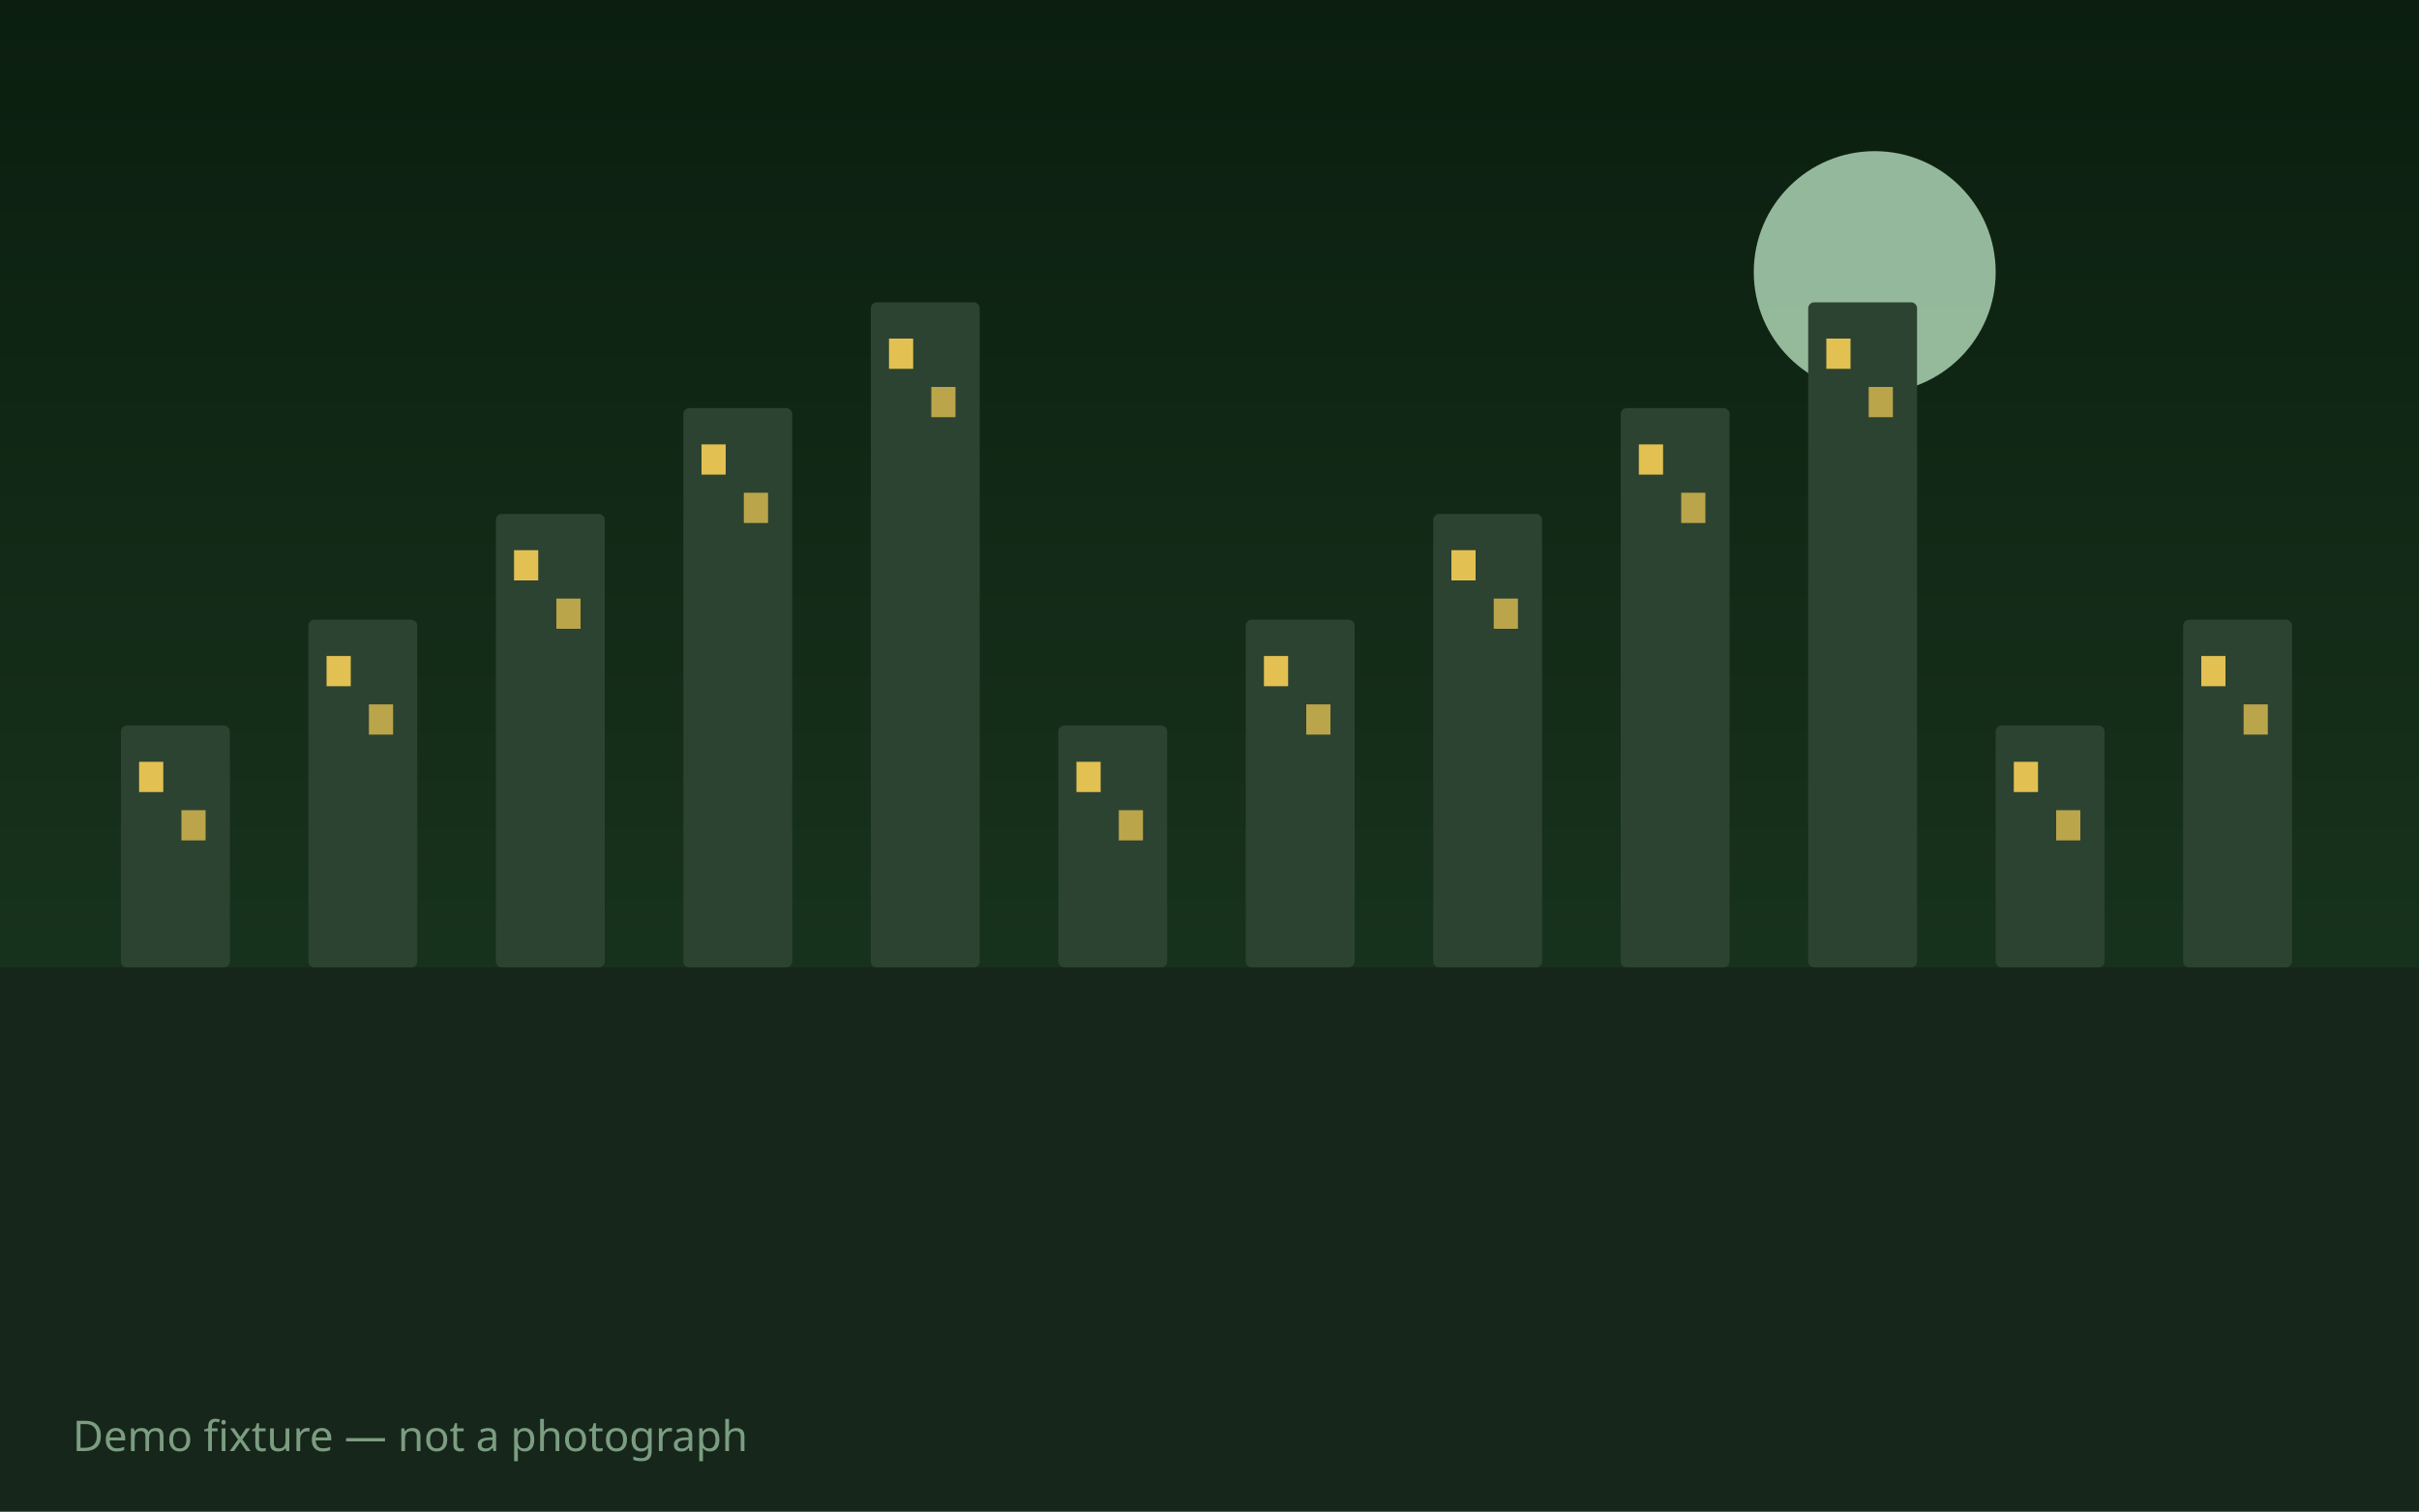
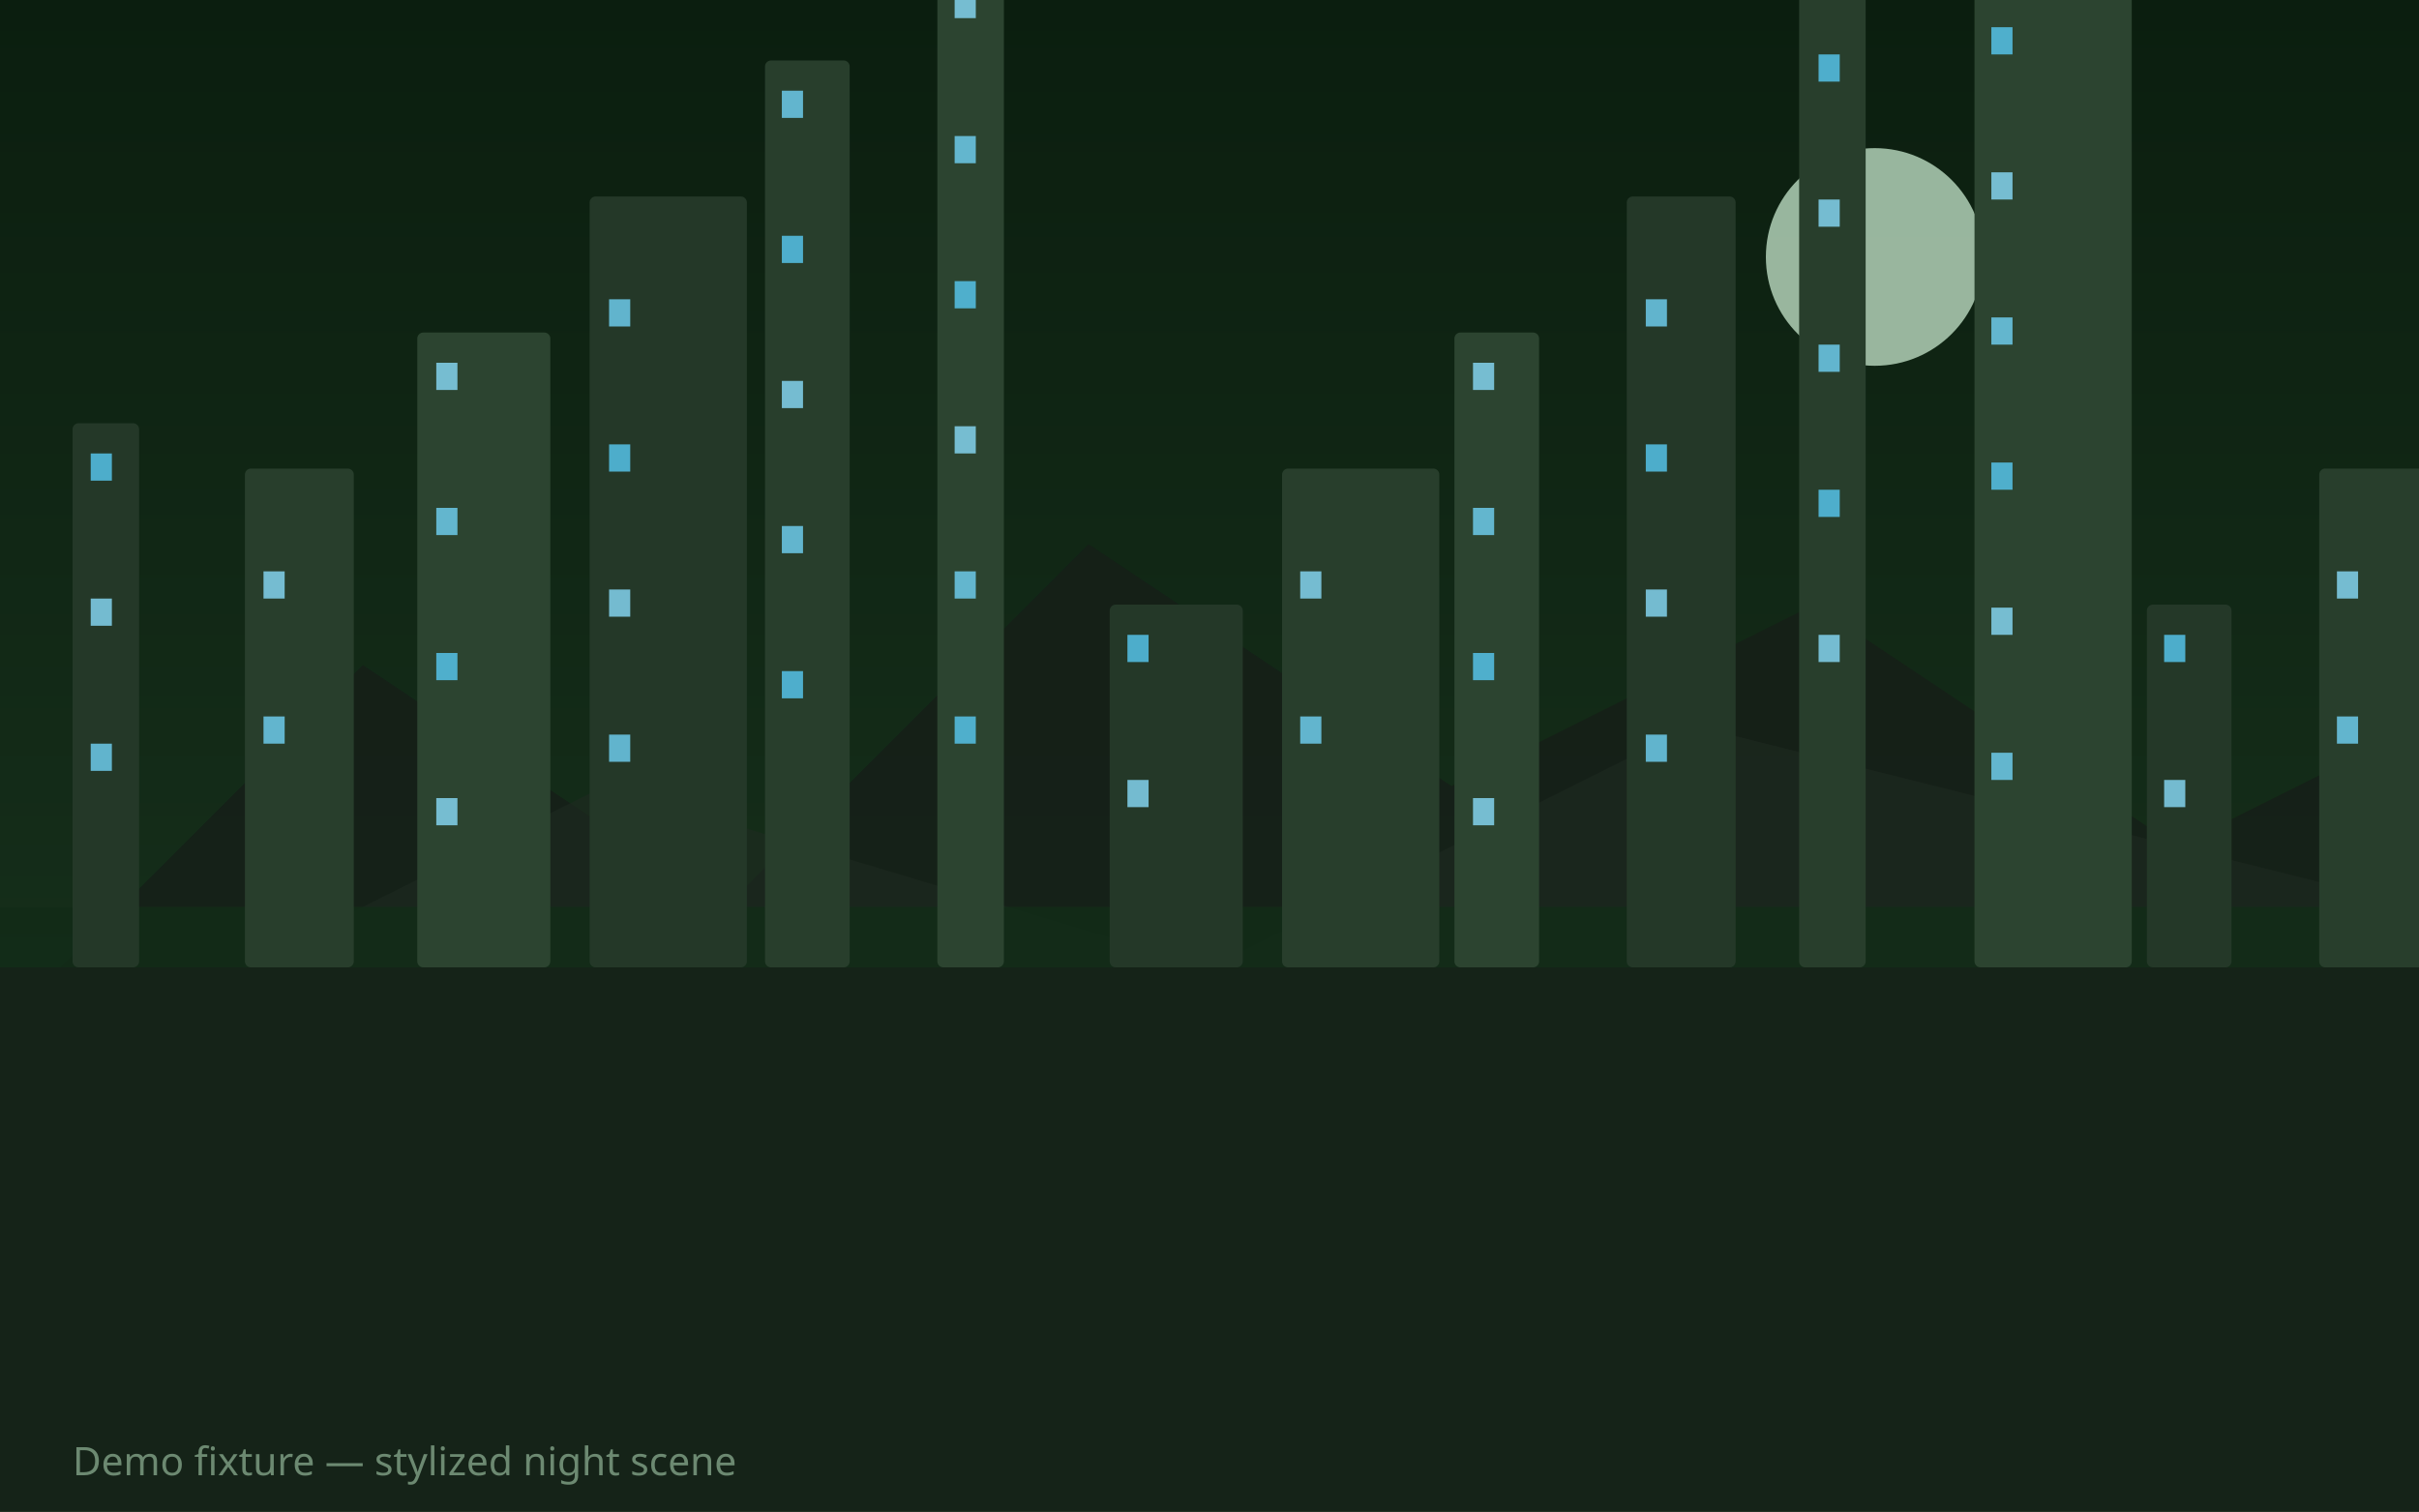
- <svg xmlns="http://www.w3.org/2000/svg" viewBox="0 0 800 500" role="img" aria-label="Demo night scene">
+ <svg xmlns="http://www.w3.org/2000/svg" width="800" height="500" viewBox="0 0 800 500" role="img" aria-label="Demo night scene">
  <defs>
    <linearGradient id="sky-aad-24" x1="0" y1="0" x2="0" y2="1">
      <stop offset="0%" stop-color="hsl(131, 45%, 8%)" />
-       <stop offset="100%" stop-color="hsl(131, 35%, 18%)" />
+       <stop offset="100%" stop-color="hsl(131, 35%, 16%)" />
    </linearGradient>
  </defs>
  <rect width="800" height="500" fill="url(#sky-aad-24)" />
-   <circle cx="620" cy="90" r="40" fill="hsl(131, 30%, 75%)" opacity="0.85" />
-   <rect y="320" width="800" height="180" fill="hsl(131, 25%, 12%)" />
-   <rect x="40" y="240" width="36" height="80" fill="hsl(131, 20%, 22%)" rx="2" />
-   <rect x="46" y="252" width="8" height="10" fill="hsl(45, 90%, 65%)" opacity="0.9" />
-   <rect x="60" y="268" width="8" height="10" fill="hsl(45, 90%, 65%)" opacity="0.7" />
-   <rect x="102" y="205" width="36" height="115" fill="hsl(131, 20%, 22%)" rx="2" />
-   <rect x="108" y="217" width="8" height="10" fill="hsl(45, 90%, 65%)" opacity="0.9" />
-   <rect x="122" y="233" width="8" height="10" fill="hsl(45, 90%, 65%)" opacity="0.7" />
-   <rect x="164" y="170" width="36" height="150" fill="hsl(131, 20%, 22%)" rx="2" />
-   <rect x="170" y="182" width="8" height="10" fill="hsl(45, 90%, 65%)" opacity="0.9" />
-   <rect x="184" y="198" width="8" height="10" fill="hsl(45, 90%, 65%)" opacity="0.7" />
-   <rect x="226" y="135" width="36" height="185" fill="hsl(131, 20%, 22%)" rx="2" />
-   <rect x="232" y="147" width="8" height="10" fill="hsl(45, 90%, 65%)" opacity="0.9" />
-   <rect x="246" y="163" width="8" height="10" fill="hsl(45, 90%, 65%)" opacity="0.7" />
-   <rect x="288" y="100" width="36" height="220" fill="hsl(131, 20%, 22%)" rx="2" />
-   <rect x="294" y="112" width="8" height="10" fill="hsl(45, 90%, 65%)" opacity="0.9" />
-   <rect x="308" y="128" width="8" height="10" fill="hsl(45, 90%, 65%)" opacity="0.7" />
-   <rect x="350" y="240" width="36" height="80" fill="hsl(131, 20%, 22%)" rx="2" />
-   <rect x="356" y="252" width="8" height="10" fill="hsl(45, 90%, 65%)" opacity="0.9" />
-   <rect x="370" y="268" width="8" height="10" fill="hsl(45, 90%, 65%)" opacity="0.7" />
-   <rect x="412" y="205" width="36" height="115" fill="hsl(131, 20%, 22%)" rx="2" />
-   <rect x="418" y="217" width="8" height="10" fill="hsl(45, 90%, 65%)" opacity="0.9" />
-   <rect x="432" y="233" width="8" height="10" fill="hsl(45, 90%, 65%)" opacity="0.7" />
-   <rect x="474" y="170" width="36" height="150" fill="hsl(131, 20%, 22%)" rx="2" />
-   <rect x="480" y="182" width="8" height="10" fill="hsl(45, 90%, 65%)" opacity="0.9" />
-   <rect x="494" y="198" width="8" height="10" fill="hsl(45, 90%, 65%)" opacity="0.7" />
-   <rect x="536" y="135" width="36" height="185" fill="hsl(131, 20%, 22%)" rx="2" />
-   <rect x="542" y="147" width="8" height="10" fill="hsl(45, 90%, 65%)" opacity="0.9" />
-   <rect x="556" y="163" width="8" height="10" fill="hsl(45, 90%, 65%)" opacity="0.7" />
-   <rect x="598" y="100" width="36" height="220" fill="hsl(131, 20%, 22%)" rx="2" />
-   <rect x="604" y="112" width="8" height="10" fill="hsl(45, 90%, 65%)" opacity="0.9" />
-   <rect x="618" y="128" width="8" height="10" fill="hsl(45, 90%, 65%)" opacity="0.7" />
-   <rect x="660" y="240" width="36" height="80" fill="hsl(131, 20%, 22%)" rx="2" />
-   <rect x="666" y="252" width="8" height="10" fill="hsl(45, 90%, 65%)" opacity="0.9" />
-   <rect x="680" y="268" width="8" height="10" fill="hsl(45, 90%, 65%)" opacity="0.7" />
-   <rect x="722" y="205" width="36" height="115" fill="hsl(131, 20%, 22%)" rx="2" />
-   <rect x="728" y="217" width="8" height="10" fill="hsl(45, 90%, 65%)" opacity="0.9" />
-   <rect x="742" y="233" width="8" height="10" fill="hsl(45, 90%, 65%)" opacity="0.7" />
-   <text x="24" y="480" fill="hsl(131, 15%, 55%)" font-family="system-ui,sans-serif" font-size="14">Demo fixture — not a photograph</text>
+   <circle cx="620" cy="85" r="36" fill="hsl(131, 28%, 78%)" opacity="0.82" />
+   <path d="M0 340 L120 220 L240 300 L360 180 L480 260 L600 200 L720 280 L800 240 L800 500 L0 500 Z" fill="hsl(131, 18%, 10%)" opacity="0.85" />
+   <path d="M0 360 L200 260 L400 320 L560 240 L800 300 L800 500 L0 500 Z" fill="hsl(131, 15%, 14%)" opacity="0.6" />
+   <path d="M0 350 Q200 310 400 340 T800 330 L800 500 L0 500 Z" fill="hsl(131, 40%, 12%)" opacity="0.75" />
+   <rect y="300" width="800" height="120" fill="hsl(131, 40%, 12%)" opacity="0.9" />
+   <ellipse cx="80" cy="360" rx="40" ry="6" fill="hsl(131, 25%, 22%)" opacity="0.35" />
+   <ellipse cx="175" cy="360" rx="40" ry="6" fill="hsl(131, 25%, 22%)" opacity="0.35" />
+   <ellipse cx="270" cy="360" rx="40" ry="6" fill="hsl(131, 25%, 22%)" opacity="0.35" />
+   <ellipse cx="365" cy="360" rx="40" ry="6" fill="hsl(131, 25%, 22%)" opacity="0.35" />
+   <ellipse cx="460" cy="360" rx="40" ry="6" fill="hsl(131, 25%, 22%)" opacity="0.35" />
+   <ellipse cx="555" cy="360" rx="40" ry="6" fill="hsl(131, 25%, 22%)" opacity="0.35" />
+   <ellipse cx="650" cy="360" rx="40" ry="6" fill="hsl(131, 25%, 22%)" opacity="0.35" />
+   <ellipse cx="745" cy="360" rx="40" ry="6" fill="hsl(131, 25%, 22%)" opacity="0.35" />
+   <rect y="320" width="800" height="180" fill="hsl(131, 25%, 11%)" />
+   <rect x="24" y="140" width="22" height="180" fill="hsl(131, 22%, 18%)" rx="2" />
+   <rect x="30" y="150" width="7" height="9" fill="hsl(195, 75%, 62%)" opacity="0.85" />
+   <rect x="30" y="198" width="7" height="9" fill="hsl(195, 75%, 72%)" opacity="0.85" />
+   <rect x="30" y="246" width="7" height="9" fill="hsl(195, 75%, 67%)" opacity="0.85" />
+   <rect x="81" y="155" width="36" height="165" fill="hsl(131, 22%, 20%)" rx="2" />
+   <rect x="87.143" y="189" width="7" height="9" fill="hsl(195, 75%, 72%)" opacity="0.85" />
+   <rect x="87.143" y="237" width="7" height="9" fill="hsl(195, 75%, 67%)" opacity="0.85" />
+   <rect x="138" y="110" width="44" height="210" fill="hsl(131, 22%, 22%)" rx="2" />
+   <rect x="144.286" y="120" width="7" height="9" fill="hsl(195, 75%, 72%)" opacity="0.85" />
+   <rect x="144.286" y="168" width="7" height="9" fill="hsl(195, 75%, 67%)" opacity="0.85" />
+   <rect x="144.286" y="216" width="7" height="9" fill="hsl(195, 75%, 62%)" opacity="0.85" />
+   <rect x="144.286" y="264" width="7" height="9" fill="hsl(195, 75%, 72%)" opacity="0.85" />
+   <rect x="195" y="65" width="52" height="255" fill="hsl(131, 22%, 18%)" rx="2" />
+   <rect x="201.429" y="99" width="7" height="9" fill="hsl(195, 75%, 67%)" opacity="0.85" />
+   <rect x="201.429" y="147" width="7" height="9" fill="hsl(195, 75%, 62%)" opacity="0.85" />
+   <rect x="201.429" y="195" width="7" height="9" fill="hsl(195, 75%, 72%)" opacity="0.85" />
+   <rect x="201.429" y="243" width="7" height="9" fill="hsl(195, 75%, 67%)" opacity="0.85" />
+   <rect x="253" y="20" width="28" height="300" fill="hsl(131, 22%, 20%)" rx="2" />
+   <rect x="258.571" y="30" width="7" height="9" fill="hsl(195, 75%, 67%)" opacity="0.85" />
+   <rect x="258.571" y="78" width="7" height="9" fill="hsl(195, 75%, 62%)" opacity="0.85" />
+   <rect x="258.571" y="126" width="7" height="9" fill="hsl(195, 75%, 72%)" opacity="0.85" />
+   <rect x="258.571" y="174" width="7" height="9" fill="hsl(195, 75%, 67%)" opacity="0.85" />
+   <rect x="258.571" y="222" width="7" height="9" fill="hsl(195, 75%, 62%)" opacity="0.85" />
+   <rect x="310" y="-85" width="22" height="405" fill="hsl(131, 22%, 22%)" rx="2" />
+   <rect x="315.714" y="-51" width="7" height="9" fill="hsl(195, 75%, 62%)" opacity="0.85" />
+   <rect x="315.714" y="-3" width="7" height="9" fill="hsl(195, 75%, 72%)" opacity="0.85" />
+   <rect x="315.714" y="45" width="7" height="9" fill="hsl(195, 75%, 67%)" opacity="0.85" />
+   <rect x="315.714" y="93" width="7" height="9" fill="hsl(195, 75%, 62%)" opacity="0.85" />
+   <rect x="315.714" y="141" width="7" height="9" fill="hsl(195, 75%, 72%)" opacity="0.85" />
+   <rect x="315.714" y="189" width="7" height="9" fill="hsl(195, 75%, 67%)" opacity="0.85" />
+   <rect x="315.714" y="237" width="7" height="9" fill="hsl(195, 75%, 62%)" opacity="0.85" />
+   <rect x="367" y="200" width="44" height="120" fill="hsl(131, 22%, 18%)" rx="2" />
+   <rect x="372.857" y="210" width="7" height="9" fill="hsl(195, 75%, 62%)" opacity="0.85" />
+   <rect x="372.857" y="258" width="7" height="9" fill="hsl(195, 75%, 72%)" opacity="0.85" />
+   <rect x="424" y="155" width="52" height="165" fill="hsl(131, 22%, 20%)" rx="2" />
+   <rect x="430" y="189" width="7" height="9" fill="hsl(195, 75%, 72%)" opacity="0.85" />
+   <rect x="430" y="237" width="7" height="9" fill="hsl(195, 75%, 67%)" opacity="0.85" />
+   <rect x="481" y="110" width="28" height="210" fill="hsl(131, 22%, 22%)" rx="2" />
+   <rect x="487.143" y="120" width="7" height="9" fill="hsl(195, 75%, 72%)" opacity="0.85" />
+   <rect x="487.143" y="168" width="7" height="9" fill="hsl(195, 75%, 67%)" opacity="0.85" />
+   <rect x="487.143" y="216" width="7" height="9" fill="hsl(195, 75%, 62%)" opacity="0.85" />
+   <rect x="487.143" y="264" width="7" height="9" fill="hsl(195, 75%, 72%)" opacity="0.85" />
+   <rect x="538" y="65" width="36" height="255" fill="hsl(131, 22%, 18%)" rx="2" />
+   <rect x="544.286" y="99" width="7" height="9" fill="hsl(195, 75%, 67%)" opacity="0.85" />
+   <rect x="544.286" y="147" width="7" height="9" fill="hsl(195, 75%, 62%)" opacity="0.85" />
+   <rect x="544.286" y="195" width="7" height="9" fill="hsl(195, 75%, 72%)" opacity="0.85" />
+   <rect x="544.286" y="243" width="7" height="9" fill="hsl(195, 75%, 67%)" opacity="0.85" />
+   <rect x="595" y="-40" width="22" height="360" fill="hsl(131, 22%, 20%)" rx="2" />
+   <rect x="601.429" y="-30" width="7" height="9" fill="hsl(195, 75%, 67%)" opacity="0.85" />
+   <rect x="601.429" y="18" width="7" height="9" fill="hsl(195, 75%, 62%)" opacity="0.85" />
+   <rect x="601.429" y="66" width="7" height="9" fill="hsl(195, 75%, 72%)" opacity="0.85" />
+   <rect x="601.429" y="114" width="7" height="9" fill="hsl(195, 75%, 67%)" opacity="0.85" />
+   <rect x="601.429" y="162" width="7" height="9" fill="hsl(195, 75%, 62%)" opacity="0.85" />
+   <rect x="601.429" y="210" width="7" height="9" fill="hsl(195, 75%, 72%)" opacity="0.85" />
+   <rect x="653" y="-25" width="52" height="345" fill="hsl(131, 22%, 22%)" rx="2" />
+   <rect x="658.571" y="9" width="7" height="9" fill="hsl(195, 75%, 62%)" opacity="0.85" />
+   <rect x="658.571" y="57" width="7" height="9" fill="hsl(195, 75%, 72%)" opacity="0.85" />
+   <rect x="658.571" y="105" width="7" height="9" fill="hsl(195, 75%, 67%)" opacity="0.85" />
+   <rect x="658.571" y="153" width="7" height="9" fill="hsl(195, 75%, 62%)" opacity="0.85" />
+   <rect x="658.571" y="201" width="7" height="9" fill="hsl(195, 75%, 72%)" opacity="0.85" />
+   <rect x="658.571" y="249" width="7" height="9" fill="hsl(195, 75%, 67%)" opacity="0.85" />
+   <rect x="710" y="200" width="28" height="120" fill="hsl(131, 22%, 18%)" rx="2" />
+   <rect x="715.714" y="210" width="7" height="9" fill="hsl(195, 75%, 62%)" opacity="0.85" />
+   <rect x="715.714" y="258" width="7" height="9" fill="hsl(195, 75%, 72%)" opacity="0.85" />
+   <rect x="767" y="155" width="36" height="165" fill="hsl(131, 22%, 20%)" rx="2" />
+   <rect x="772.857" y="189" width="7" height="9" fill="hsl(195, 75%, 72%)" opacity="0.85" />
+   <rect x="772.857" y="237" width="7" height="9" fill="hsl(195, 75%, 67%)" opacity="0.85" />
+   <text x="24" y="488" fill="hsl(131, 12%, 48%)" font-family="system-ui,sans-serif" font-size="13">Demo fixture — stylized night scene</text>
</svg>
